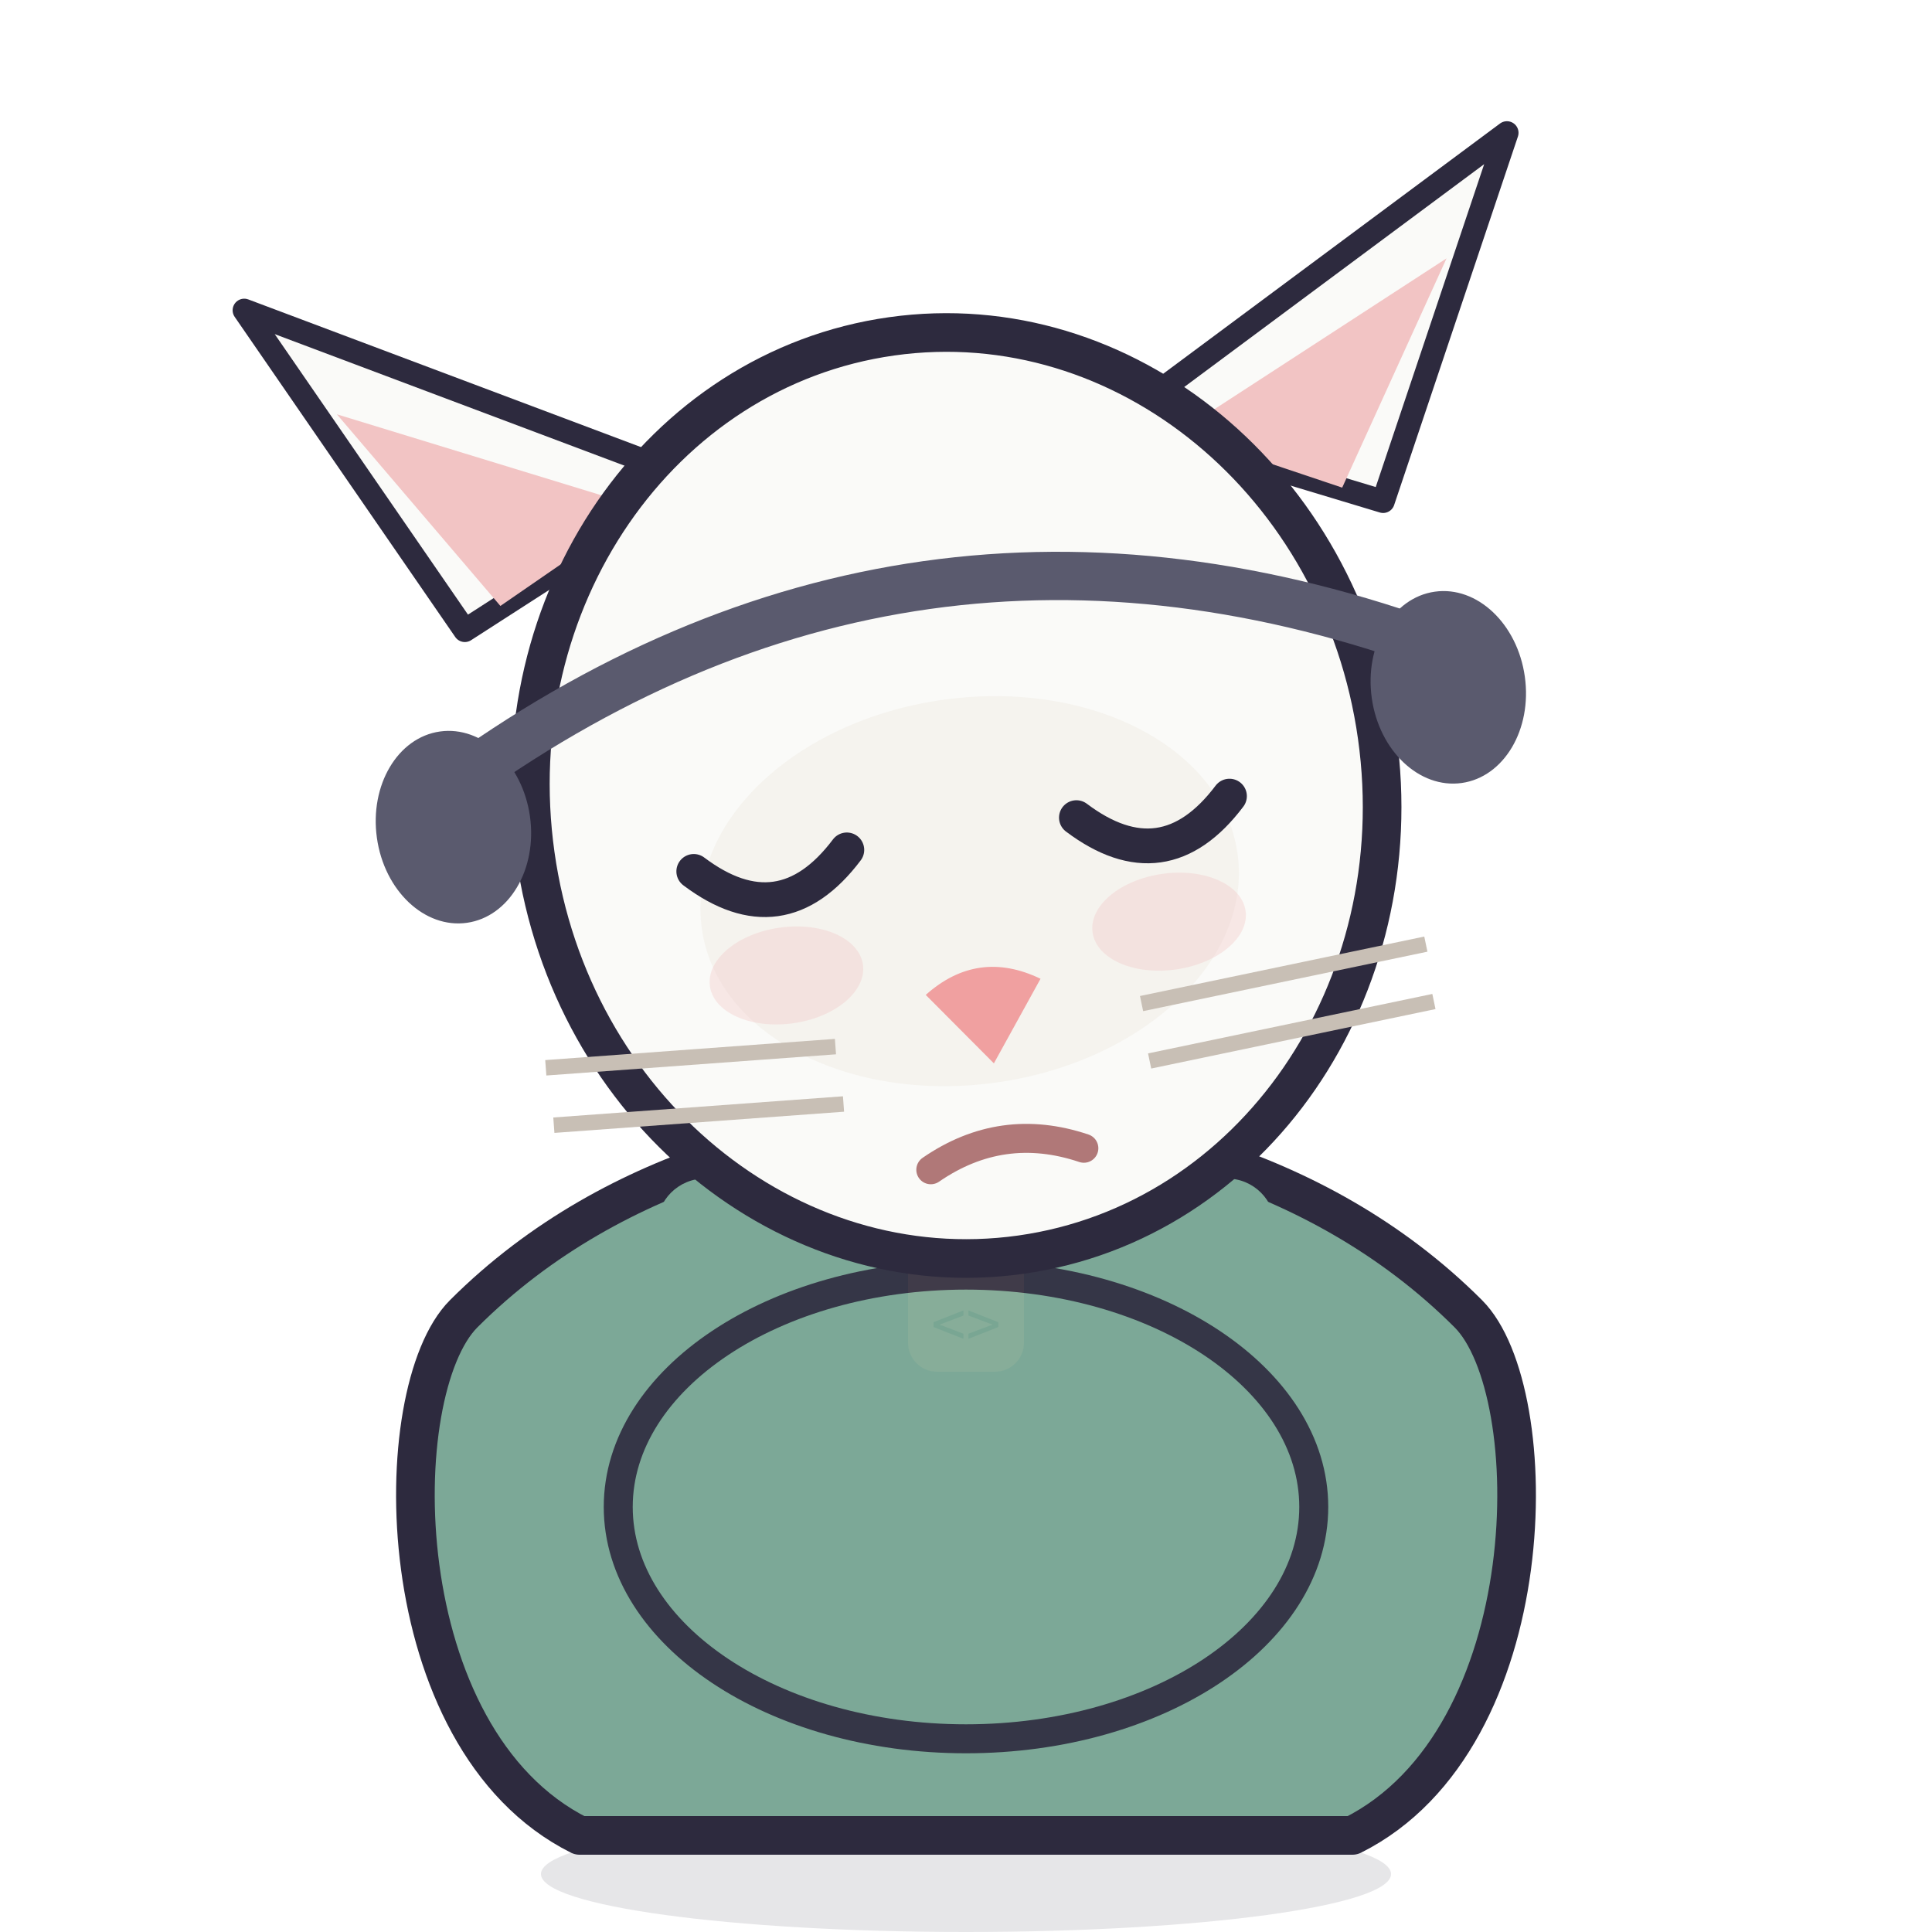
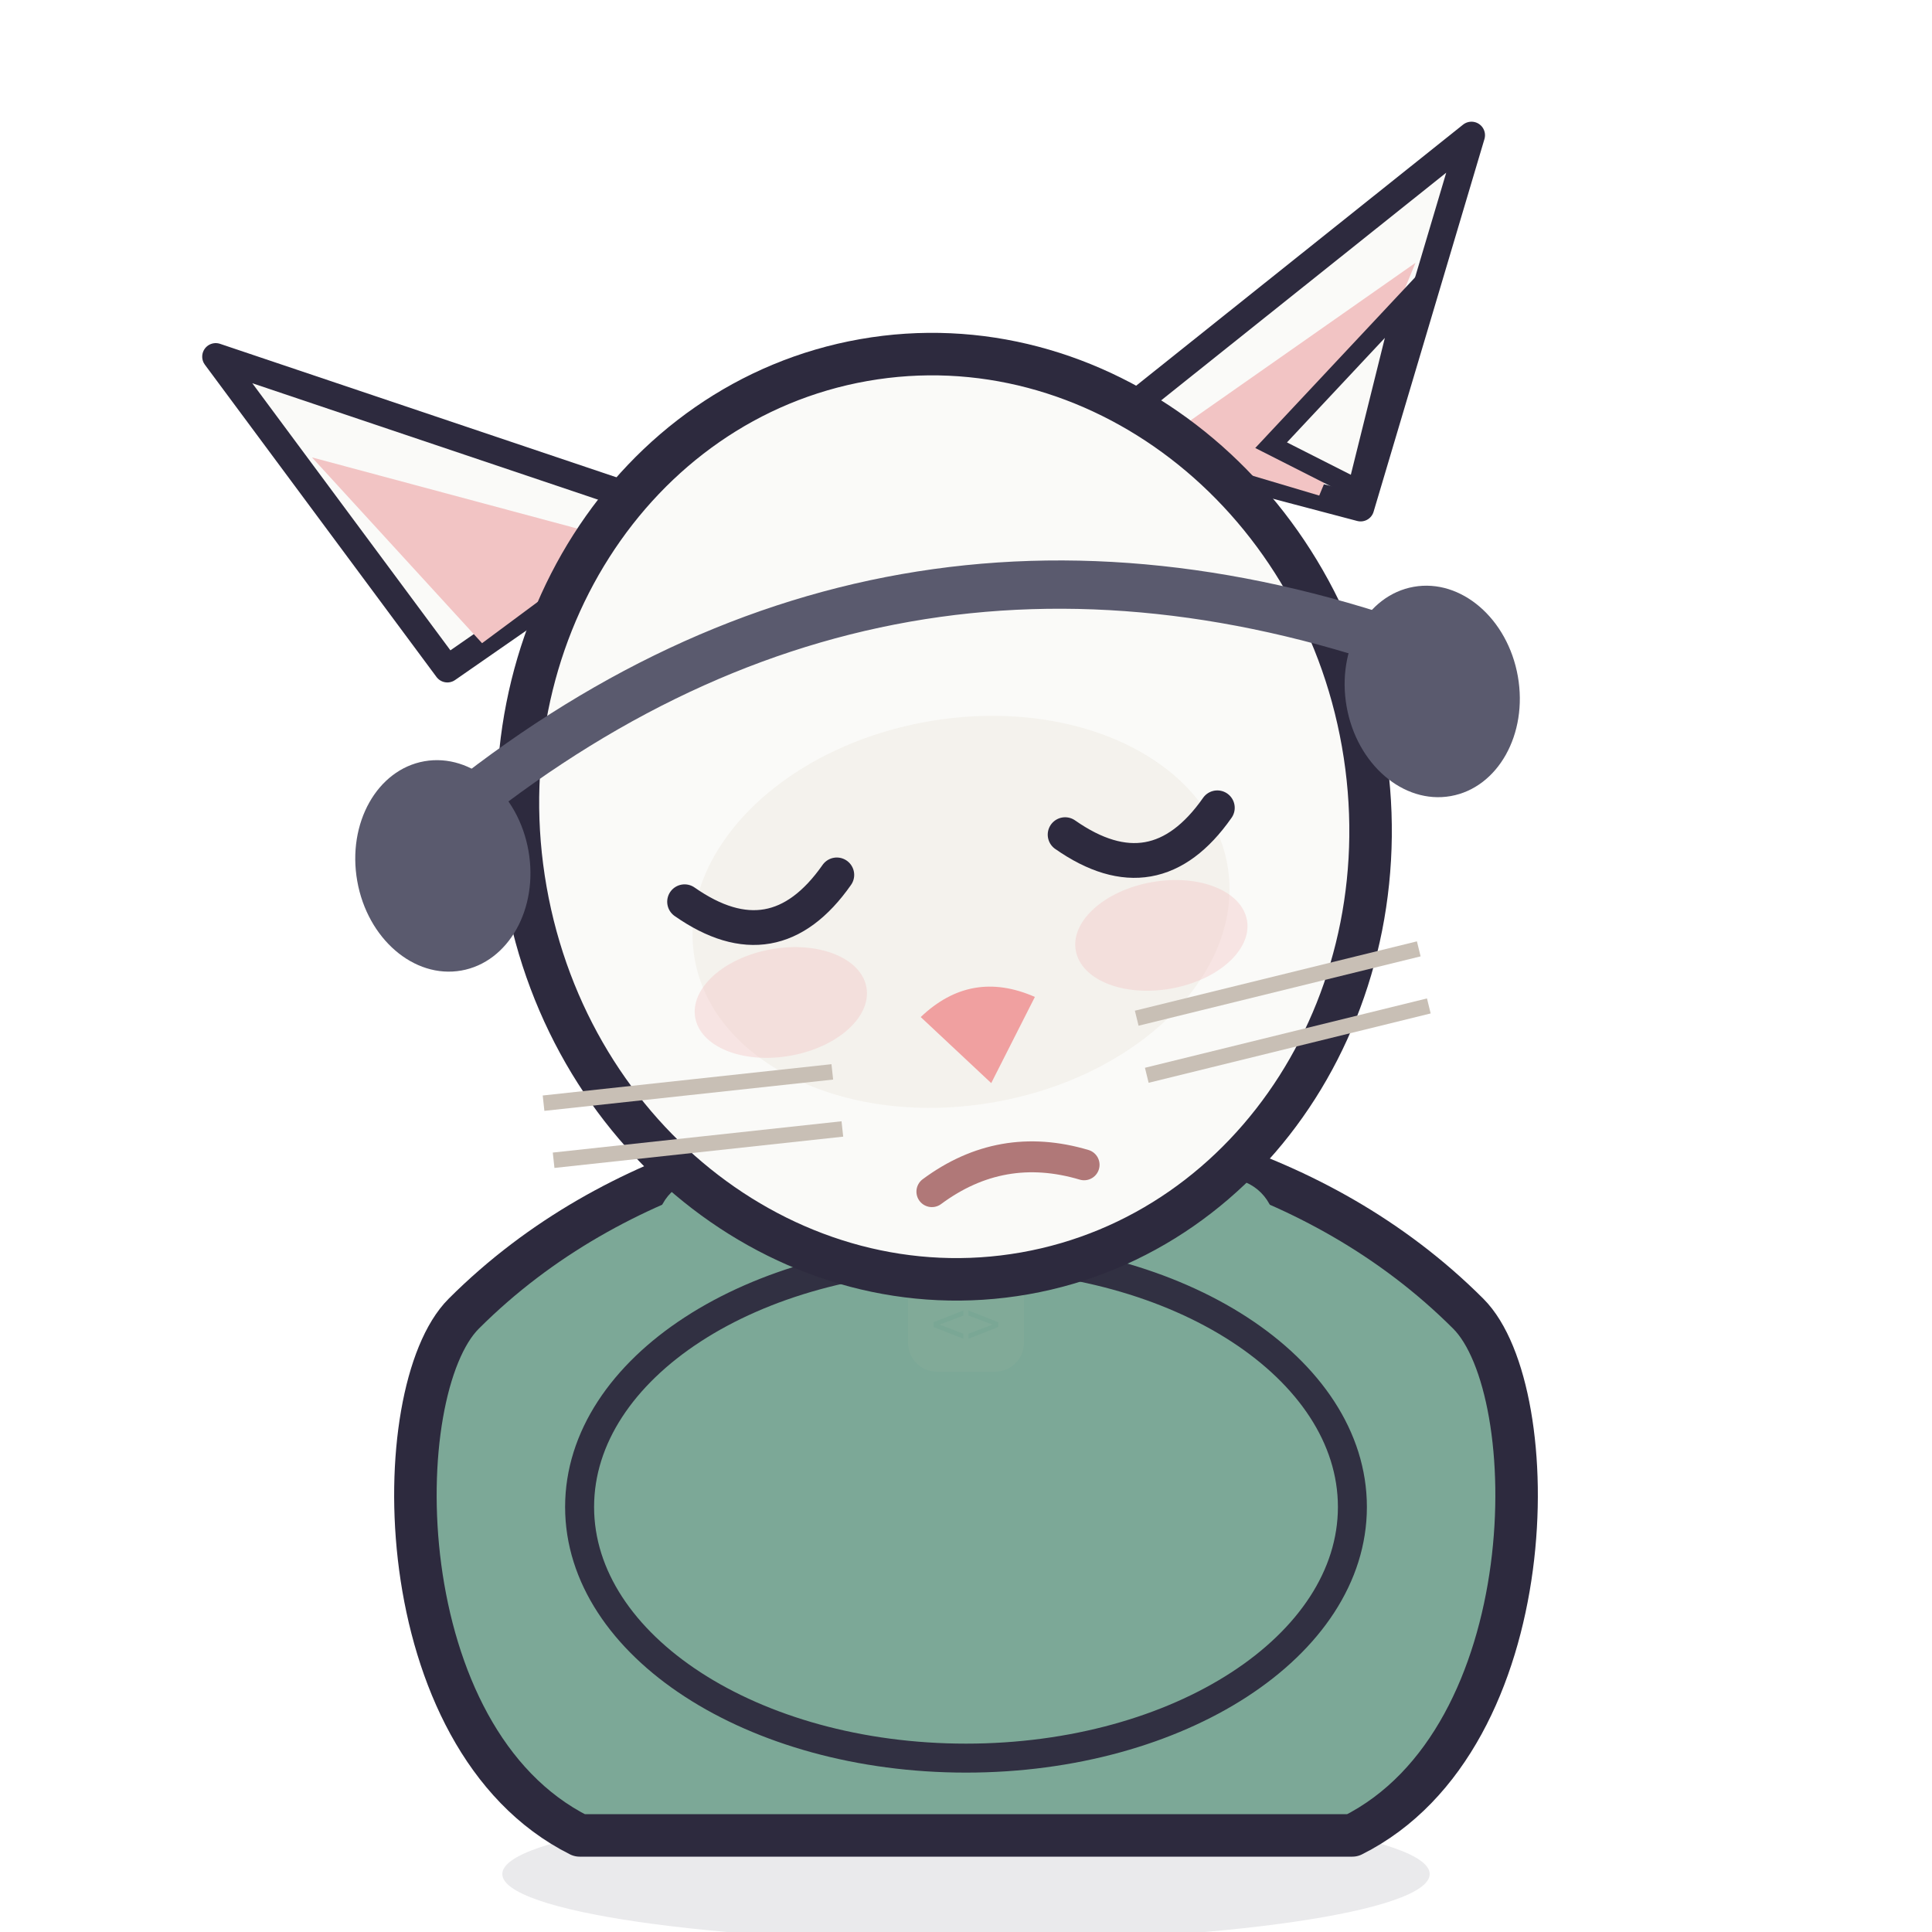
<svg xmlns="http://www.w3.org/2000/svg" viewBox="0 0 100 100" width="100" height="100" role="img" aria-label="Mid Casey, sleep">
-   <ellipse cx="50" cy="97" rx="22" ry="3" fill="#2D2A3E" opacity="0.12" />
-   <path d="M24,68 C20,72 20,90 30,95 L70,95 C80,90 80,72 76,68 C68,60 57,58 50,58 C43,58 32,60 24,68 Z" fill="#7CA897" stroke="#2D2A3E" stroke-width="2" stroke-linejoin="round" />
-   <rect x="34" y="61" width="32" height="5" rx="2.5" fill="#7CA897" />
-   <rect x="47" y="64" width="6" height="7" rx="1.5" fill="#E8D5B0" />
-   <text x="50" y="69.5" text-anchor="middle" font-family="monospace" font-size="3" fill="#5E8F72">&lt;&gt;</text>
-   <ellipse cx="50" cy="78" rx="18" ry="12" fill="#7CA897" stroke="#2D2A3E" stroke-width="1.5" opacity="0.9" />
-   <g transform="translate(2, 4) rotate(-8, 50, 55)">
-     <path d="M26,25 L17,7 L39,19 Z" fill="#FAFAF8" stroke="#2D2A3E" stroke-width="1.2" stroke-linejoin="round" />
-     <path d="M28,24 L21,13 L36,20 Z" fill="#F2C4C4" />
-     <path d="M74,25 L83,7 L61,19 Z" fill="#FAFAF8" stroke="#2D2A3E" stroke-width="1.2" stroke-linejoin="round" />
-     <path d="M72,24 L79,13 L64,20 Z" fill="#F2C4C4" />
-     <ellipse cx="50" cy="37" rx="22" ry="24" fill="#FAFAF8" stroke="#2D2A3E" stroke-width="2" stroke-linejoin="round" />
-     <ellipse cx="50" cy="42" rx="14" ry="10" fill="#EDE8DF" opacity="0.4" />
-     <ellipse cx="40" cy="45" rx="4" ry="2.5" fill="#F2C4C4" opacity="0.35" />
-     <ellipse cx="60" cy="45" rx="4" ry="2.5" fill="#F2C4C4" opacity="0.35" />
-     <path d="M36,39 Q40,43 44,39" stroke="#2D2A3E" stroke-width="1.8" fill="none" stroke-linecap="round" />
-     <path d="M56,39 Q60,43 64,39" stroke="#2D2A3E" stroke-width="1.8" fill="none" stroke-linecap="round" />
-     <path d="M47,47 L50 51 L53,47 Q50,45 47,47 Z" fill="#F0A0A0" />
-     <path d="M46,56 Q50,54 54,56" stroke="#B07878" stroke-width="1.5" fill="none" stroke-linecap="round" />
-     <line x1="27" y1="48" x2="42" y2="49" stroke="#C8BFB5" stroke-width="0.8" />
-     <line x1="27" y1="51" x2="42" y2="52" stroke="#C8BFB5" stroke-width="0.8" />
-     <line x1="58" y1="49" x2="73" y2="48" stroke="#C8BFB5" stroke-width="0.8" />
-     <line x1="58" y1="52" x2="73" y2="51" stroke="#C8BFB5" stroke-width="0.8" />
-     <path d="M24,33 Q50,19 76,33" fill="none" stroke="#5A5A6E" stroke-width="2.5" stroke-linecap="round" />
-     <ellipse cx="24" cy="35" rx="4" ry="5" fill="#5A5A6E" />
-     <ellipse cx="76" cy="35" rx="4" ry="5" fill="#5A5A6E" />
+   <ellipse cx="50" cy="97" rx="24" ry="3.5" fill="#2D2A3E" opacity="0.1" />
+   <g>
+     <path d="M24,68 C20,72 20,90 30,95 L70,95 C80,90 80,72 76,68 C68,60 57,58 50,58 C43,58 32,60 24,68 Z" fill="#7CA897" stroke="#2D2A3E" stroke-width="2.2" stroke-linejoin="round" />
+     <rect x="34" y="61" width="32" height="5" rx="2.5" fill="#7CA897" />
+     <rect x="47" y="64" width="6" height="7" rx="1.5" fill="#E8D5B0" />
+     <text x="50" y="69.5" text-anchor="middle" font-family="monospace" font-size="3" fill="#5E8F72">&lt;&gt;</text>
+     <ellipse cx="50" cy="78" rx="20" ry="13" fill="#7CA897" stroke="#2D2A3E" stroke-width="1.5" opacity="0.95" />
+     <g transform="translate(2, 5) rotate(-10, 50, 55)">
+       <path d="M26,25 L17,7 L39,19 Z" fill="#FAFAF8" stroke="#2D2A3E" stroke-width="1.4" stroke-linejoin="round" />
+       <path d="M28,24 L21,13 L36,20 Z" fill="#F2C4C4" />
+       <path d="M74,25 L83,7 L61,19 Z" fill="#FAFAF8" stroke="#2D2A3E" stroke-width="1.4" stroke-linejoin="round" />
+       <path d="M72,24 L79,13 L64,20 Z" fill="#F2C4C4" />
+       <path d="M74,24 L78,15 L70,21 Z" fill="#FAFAF8" stroke="#2D2A3E" stroke-width="1" />
+       <ellipse cx="50" cy="37" rx="22" ry="24" fill="#FAFAF8" stroke="#2D2A3E" stroke-width="2.2" stroke-linejoin="round" />
+       <ellipse cx="50" cy="42" rx="14" ry="10" fill="#EDE8DF" opacity="0.45" />
+       <ellipse cx="40" cy="45" rx="4.5" ry="2.8" fill="#F2C4C4" opacity="0.4" />
+       <ellipse cx="60" cy="45" rx="4.5" ry="2.8" fill="#F2C4C4" opacity="0.4" />
+       <path d="M36,39 Q40,43 44,39" stroke="#2D2A3E" stroke-width="1.8" fill="none" stroke-linecap="round" />
+       <path d="M56,39 Q60,43 64,39" stroke="#2D2A3E" stroke-width="1.8" fill="none" stroke-linecap="round" />
+       <path d="M47,47 L50 51 L53,47 Q50,45 47,47 Z" fill="#F0A0A0" />
+       <path d="M46,56 Q50,54 54,56" stroke="#B07878" stroke-width="1.6" fill="none" stroke-linecap="round" />
+       <line x1="27" y1="48" x2="42" y2="49" stroke="#C8BFB5" stroke-width="0.8" />
+       <line x1="27" y1="51" x2="42" y2="52" stroke="#C8BFB5" stroke-width="0.8" />
+       <line x1="58" y1="49" x2="73" y2="48" stroke="#C8BFB5" stroke-width="0.8" />
+       <line x1="58" y1="52" x2="73" y2="51" stroke="#C8BFB5" stroke-width="0.8" />
+       <path d="M24,33 Q50,18 76,33" fill="none" stroke="#5A5A6E" stroke-width="2.5" stroke-linecap="round" />
+       <ellipse cx="24" cy="35" rx="4.5" ry="5.5" fill="#5A5A6E" />
+       <ellipse cx="76" cy="35" rx="4.5" ry="5.5" fill="#5A5A6E" />
+     </g>
  </g>
</svg>
